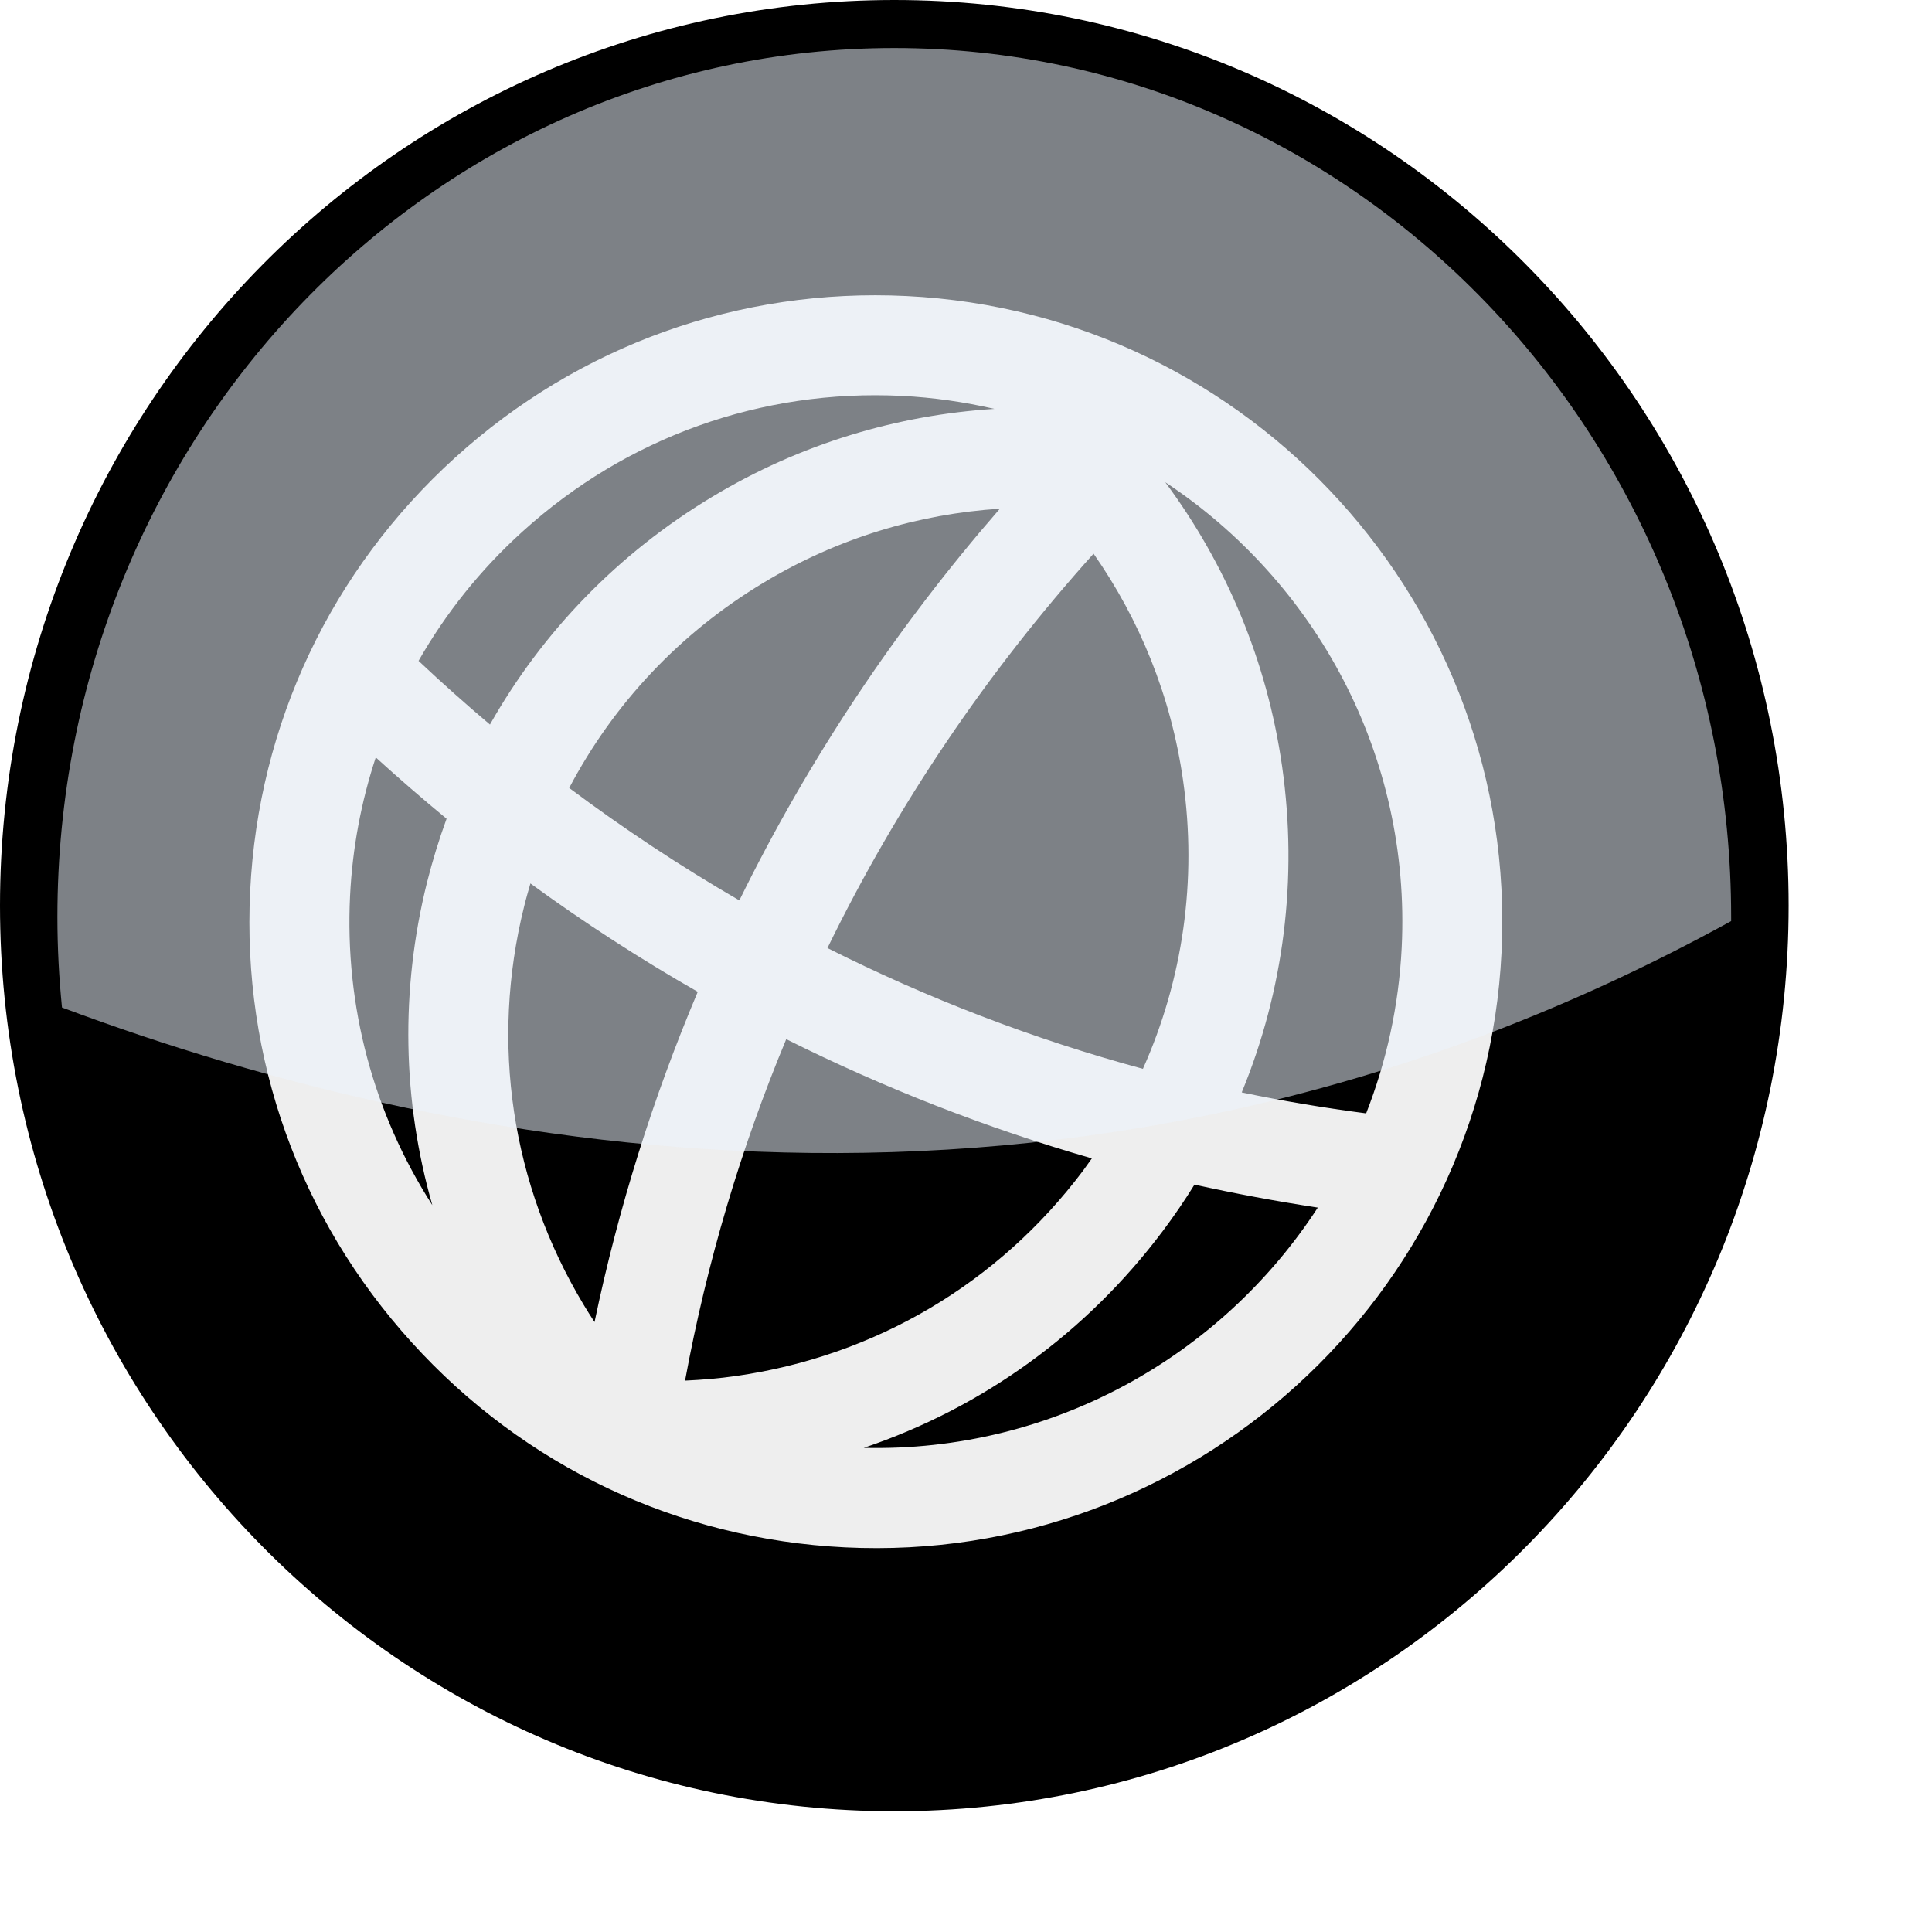
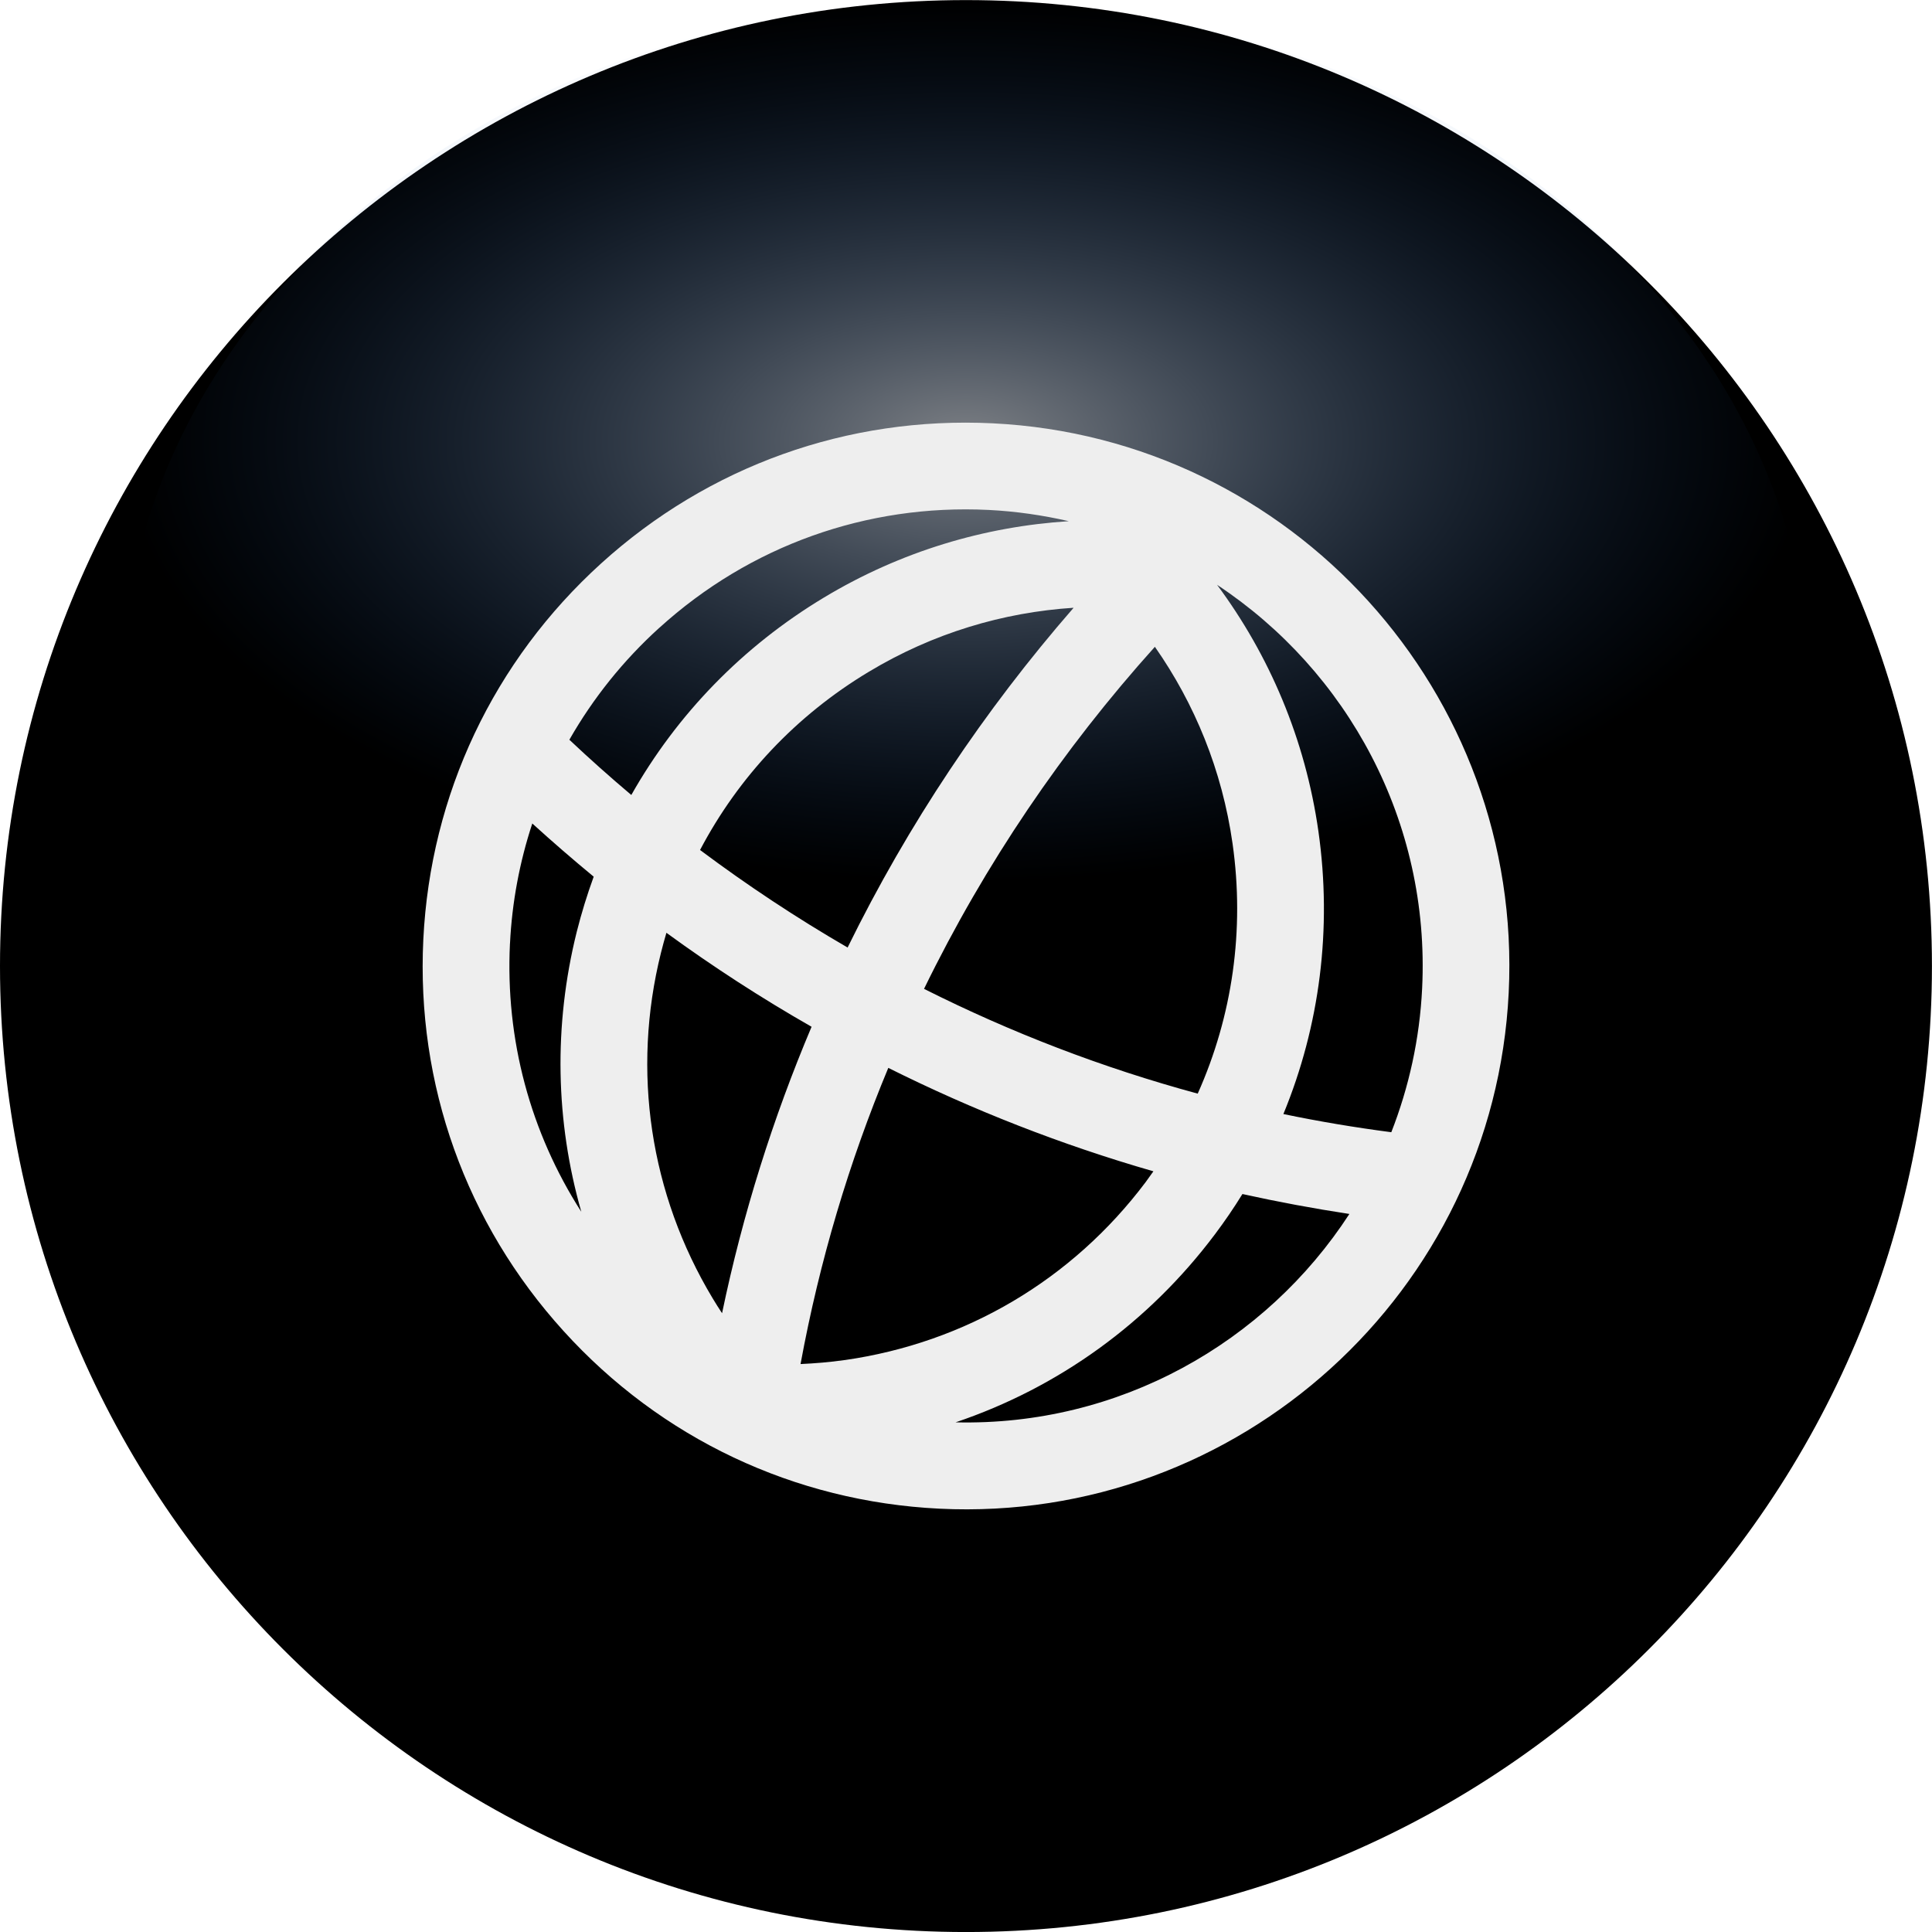
- <svg xmlns="http://www.w3.org/2000/svg" width="133.098pt" height="134.778pt" id="svg3111" version="1.1">
-   <defs id="defs3113">
-     <linearGradient id="gradient0" gradientTransform="matrix(0.935714 0 0 0.971429 -260.198 309.044)" gradientUnits="objectBoundingBox" x1="1.861" y1="-2.288" x2="1.889" y2="-1.092" spreadMethod="pad">
-       <stop stop-color="#edf4fd" offset="0" stop-opacity="0.528" id="stop3116" />
-       <stop stop-color="#175bb3" offset="1" stop-opacity="0" id="stop3118" />
+ <svg xmlns="http://www.w3.org/2000/svg" xmlns:xlink="http://www.w3.org/1999/xlink" width="64" height="64" id="svg3020" version="1.1">
+   <defs id="defs3022">
+     <linearGradient id="gradient0" gradientTransform="matrix(0.935714,0,0,0.971429,-260.198,309.044)" gradientUnits="objectBoundingBox" x1="1.861" y1="-2.288" x2="1.889" y2="-1.092" spreadMethod="pad">
+       <stop stop-color="#edf4fd" offset="0" stop-opacity="0.528" id="stop3025" style="stop-color:#eef4fd;stop-opacity:0.528;" />
+       <stop stop-color="#175bb3" offset="1" stop-opacity="0" id="stop3027" />
    </linearGradient>
+     <linearGradient xlink:href="#gradient0" id="linearGradient3787" gradientUnits="userSpaceOnUse" gradientTransform="scale(1.230728,0.8125271)" spreadMethod="pad" x1="310.3" y1="-381.593" x2="315.062" y2="-182.113" />
+     <radialGradient xlink:href="#gradient0" id="radialGradient6130" cx="31.998" cy="21.222" fx="31.998" fy="21.222" r="29.944" gradientTransform="matrix(0.9344402,0,0,0.4880626,2.097767,4.261101)" gradientUnits="userSpaceOnUse" />
  </defs>
-   <g id="layer1">
-     <g id="g5362" transform="translate(-3.40191e-06, 5.08678e-06)" fill="none">
-       <path id="path4239" transform="matrix(0.758527 0 0 0.768105 5.29396e-22 0)" fill="#000000" d="M219.336 109.668C219.336 170.236 170.236 219.336 109.668 219.336C49.1 219.336 0 170.236 0 109.668C0 49.1 49.1 0 109.668 0C170.236 0 219.336 49.1 219.336 109.668Z" />
-       <path id="path4241" transform="matrix(0.709764 0 0 0.736855 5.34768 4.47748)" fill="#000000" d="M219.336 109.668C219.336 170.236 170.236 219.336 109.668 219.336C49.1 219.336 0 170.236 0 109.668C0 49.1 49.1 0 109.668 0C170.236 0 219.336 49.1 219.336 109.668Z" />
-       <path id="path244" transform="matrix(0.758527 0 0 0.758527 23.1973 27.4649)" fill="#eeeeee" d="M80.593 0.095C60.095 -0.912 40.435 6.118 25.241 19.897C10.024 33.689 1.101 52.566 0.095 73.049C-0.912 93.546 6.118 113.207 19.911 128.409C33.682 143.61 52.559 152.533 73.056 153.54C115.377 155.618 151.469 122.891 153.547 80.585C155.625 38.28 122.913 2.173 80.593 0.095ZM141.304 79.984C140.952 87.156 139.42 93.991 136.945 100.317C131.792 99.646 126.706 98.795 121.689 97.749C126.836 85.252 128.594 71.555 126.644 57.8C124.785 44.717 119.689 32.854 112.313 22.926C130.73 35.091 142.463 56.383 141.304 79.984ZM92.032 26.17C79.407 40.669 68.631 56.785 60.081 74.205C52.848 70.013 45.886 65.402 39.22 60.416C44.657 50.083 52.809 41.395 63.058 35.237C72.167 29.75 82.097 26.812 92.032 26.17ZM54.982 85.413C49.529 98.313 45.255 111.857 42.327 125.908C41.877 125.226 41.434 124.529 41.014 123.826C32.122 109.048 29.527 91.682 33.686 74.97C33.917 74.006 34.189 73.087 34.464 72.125C41.043 76.923 47.889 81.36 54.982 85.413ZM59.674 132.526C57.583 132.827 55.499 132.996 53.425 133.092C56.107 118.523 60.294 104.519 65.832 91.22C77.754 97.175 90.277 102.089 103.311 105.84C102.95 106.335 102.586 106.868 102.209 107.377C91.841 121.166 76.746 130.085 59.674 132.526ZM70.885 80.047C79.492 62.387 90.515 46.152 103.52 31.686C109.148 39.731 113.028 49.143 114.5 59.507C116.233 71.725 114.484 83.875 109.573 94.858C96.078 91.202 83.134 86.209 70.885 80.047ZM33.472 28.994C46.248 17.4 62.765 11.492 79.991 12.338C83.885 12.529 87.686 13.09 91.357 13.931C79.48 14.682 67.615 18.178 56.738 24.723C45.225 31.647 35.936 41.256 29.501 52.64C26.515 50.117 23.598 47.523 20.744 44.83C24.083 38.979 28.344 33.635 33.472 28.994ZM12.345 73.65C12.633 67.789 13.712 62.098 15.497 56.669C18.327 59.243 21.219 61.748 24.18 64.189C23.256 66.726 22.453 69.335 21.779 72.008C18.488 85.242 18.776 98.797 22.433 111.573C15.237 100.355 11.679 87.225 12.345 73.65ZM75.343 141.335C89.874 136.43 102.603 127.284 112.015 114.74C113.396 112.9 114.692 111.006 115.896 109.055C120.881 110.158 125.911 111.094 131.015 111.873C119.175 130.1 98.46 141.884 75.343 141.335Z" />
-       <path id="path4243" transform="matrix(0.758527 0 0 0.758527 5.33865 4.46648)" fill="url(#gradient0)" d="M102.625 0C45.951 0 0 47.725 0 106.562C0 110.315 0.198 114.004 0.562 117.656C50.629 136.382 127.144 150.025 205.25 107.062C205.251 106.896 205.25 106.73 205.25 106.562C205.25 47.725 159.299 -1.13687e-13 102.625 0Z" />
-     </g>
+   <g id="text4182" transform="matrix(0.3846686,0,0,0.3798686,25.70405,11.60789)" style="fill:none" />
+   <g id="g6132">
+     <path style="fill:#000000" d="m 63.998,32.002 c 0,17.672 -14.326,31.999 -31.999,31.999 C 14.326,64.001 -5.94477e-6,49.674 -5.94477e-6,32.002 -5.94477e-6,14.329 14.326,0.003 31.999,0.003 c 17.673,0 31.999,14.326 31.999,31.999 z" id="path4167" />
+     <path style="fill:#000000" d="m 61.941,32.401 c 0,16.953 -13.405,30.697 -29.942,30.697 -16.536,0 -29.942,-13.743 -29.942,-30.697 0,-16.953 13.406,-30.697 29.942,-30.697 16.537,0 29.942,13.744 29.942,30.697 z" id="path4169" />
+     <path style="fill:url(#radialGradient6130);fill-opacity:1" d="m 31.998,0.004 c -15.452,0 -27.981,10.294 -27.981,22.986 0,0.81 0.054,1.605 0.153,2.393 13.651,4.039 34.513,6.982 55.809,-2.285 2.73e-4,-0.036 0,-0.072 0,-0.108 0,-12.691 -12.529,-22.986 -27.981,-22.986 z" id="path4171" />
  </g>
+   <path id="path244" d="m 32.885,14.023 c -4.803,-0.236 -9.409,1.411 -12.97,4.64 -3.565,3.232 -5.656,7.655 -5.892,12.454 -0.236,4.803 1.411,9.41 4.643,12.972 3.227,3.562 7.65,5.653 12.452,5.888 9.916,0.487 18.373,-7.181 18.86,-17.094 0.487,-9.913 -7.178,-18.373 -17.094,-18.86 z m 14.225,18.719 c -0.082,1.68 -0.441,3.282 -1.021,4.764 -1.207,-0.157 -2.399,-0.357 -3.575,-0.602 1.206,-2.928 1.618,-6.138 1.161,-9.36 -0.436,-3.065 -1.63,-5.845 -3.358,-8.171 4.315,2.85 7.064,7.839 6.793,13.369 z M 35.565,20.133 c -2.958,3.397 -5.483,7.173 -7.487,11.255 -1.695,-0.982 -3.326,-2.063 -4.888,-3.231 1.274,-2.421 3.184,-4.457 5.585,-5.9 2.134,-1.286 4.461,-1.974 6.789,-2.124 z M 26.884,34.014 c -1.278,3.023 -2.279,6.196 -2.965,9.488 -0.106,-0.16 -0.209,-0.323 -0.308,-0.488 -2.083,-3.463 -2.691,-7.532 -1.717,-11.447 0.054,-0.226 0.118,-0.441 0.182,-0.667 1.542,1.124 3.146,2.164 4.808,3.113 z m 1.099,11.039 c -0.49,0.071 -0.978,0.11 -1.464,0.133 0.628,-3.414 1.609,-6.695 2.907,-9.811 2.793,1.395 5.728,2.547 8.782,3.426 -0.085,0.116 -0.17,0.241 -0.258,0.36 -2.429,3.231 -5.966,5.321 -9.966,5.893 z m 2.627,-12.296 c 2.017,-4.138 4.599,-7.942 7.647,-11.331 1.319,1.885 2.228,4.09 2.573,6.519 0.406,2.863 -0.004,5.71 -1.154,8.283 -3.162,-0.857 -6.195,-2.027 -9.065,-3.47 z m -8.766,-11.962 c 2.994,-2.717 6.864,-4.101 10.9,-3.903 0.912,0.045 1.803,0.176 2.663,0.373 -2.783,0.176 -5.563,0.995 -8.112,2.529 -2.697,1.622 -4.874,3.874 -6.382,6.541 -0.7,-0.591 -1.383,-1.199 -2.052,-1.83 0.782,-1.371 1.781,-2.623 2.982,-3.711 z m -4.95,10.463 c 0.067,-1.373 0.32,-2.707 0.739,-3.979 0.663,0.603 1.341,1.19 2.034,1.762 -0.217,0.594 -0.405,1.206 -0.563,1.832 -0.771,3.101 -0.704,6.277 0.153,9.27 -1.686,-2.628 -2.52,-5.705 -2.364,-8.886 z m 14.761,15.859 c 3.405,-1.149 6.387,-3.292 8.593,-6.231 0.324,-0.431 0.627,-0.875 0.909,-1.332 1.168,0.258 2.347,0.478 3.543,0.66 -2.774,4.271 -7.628,7.032 -13.045,6.903 z" style="fill:#eeeeee" />
</svg>
